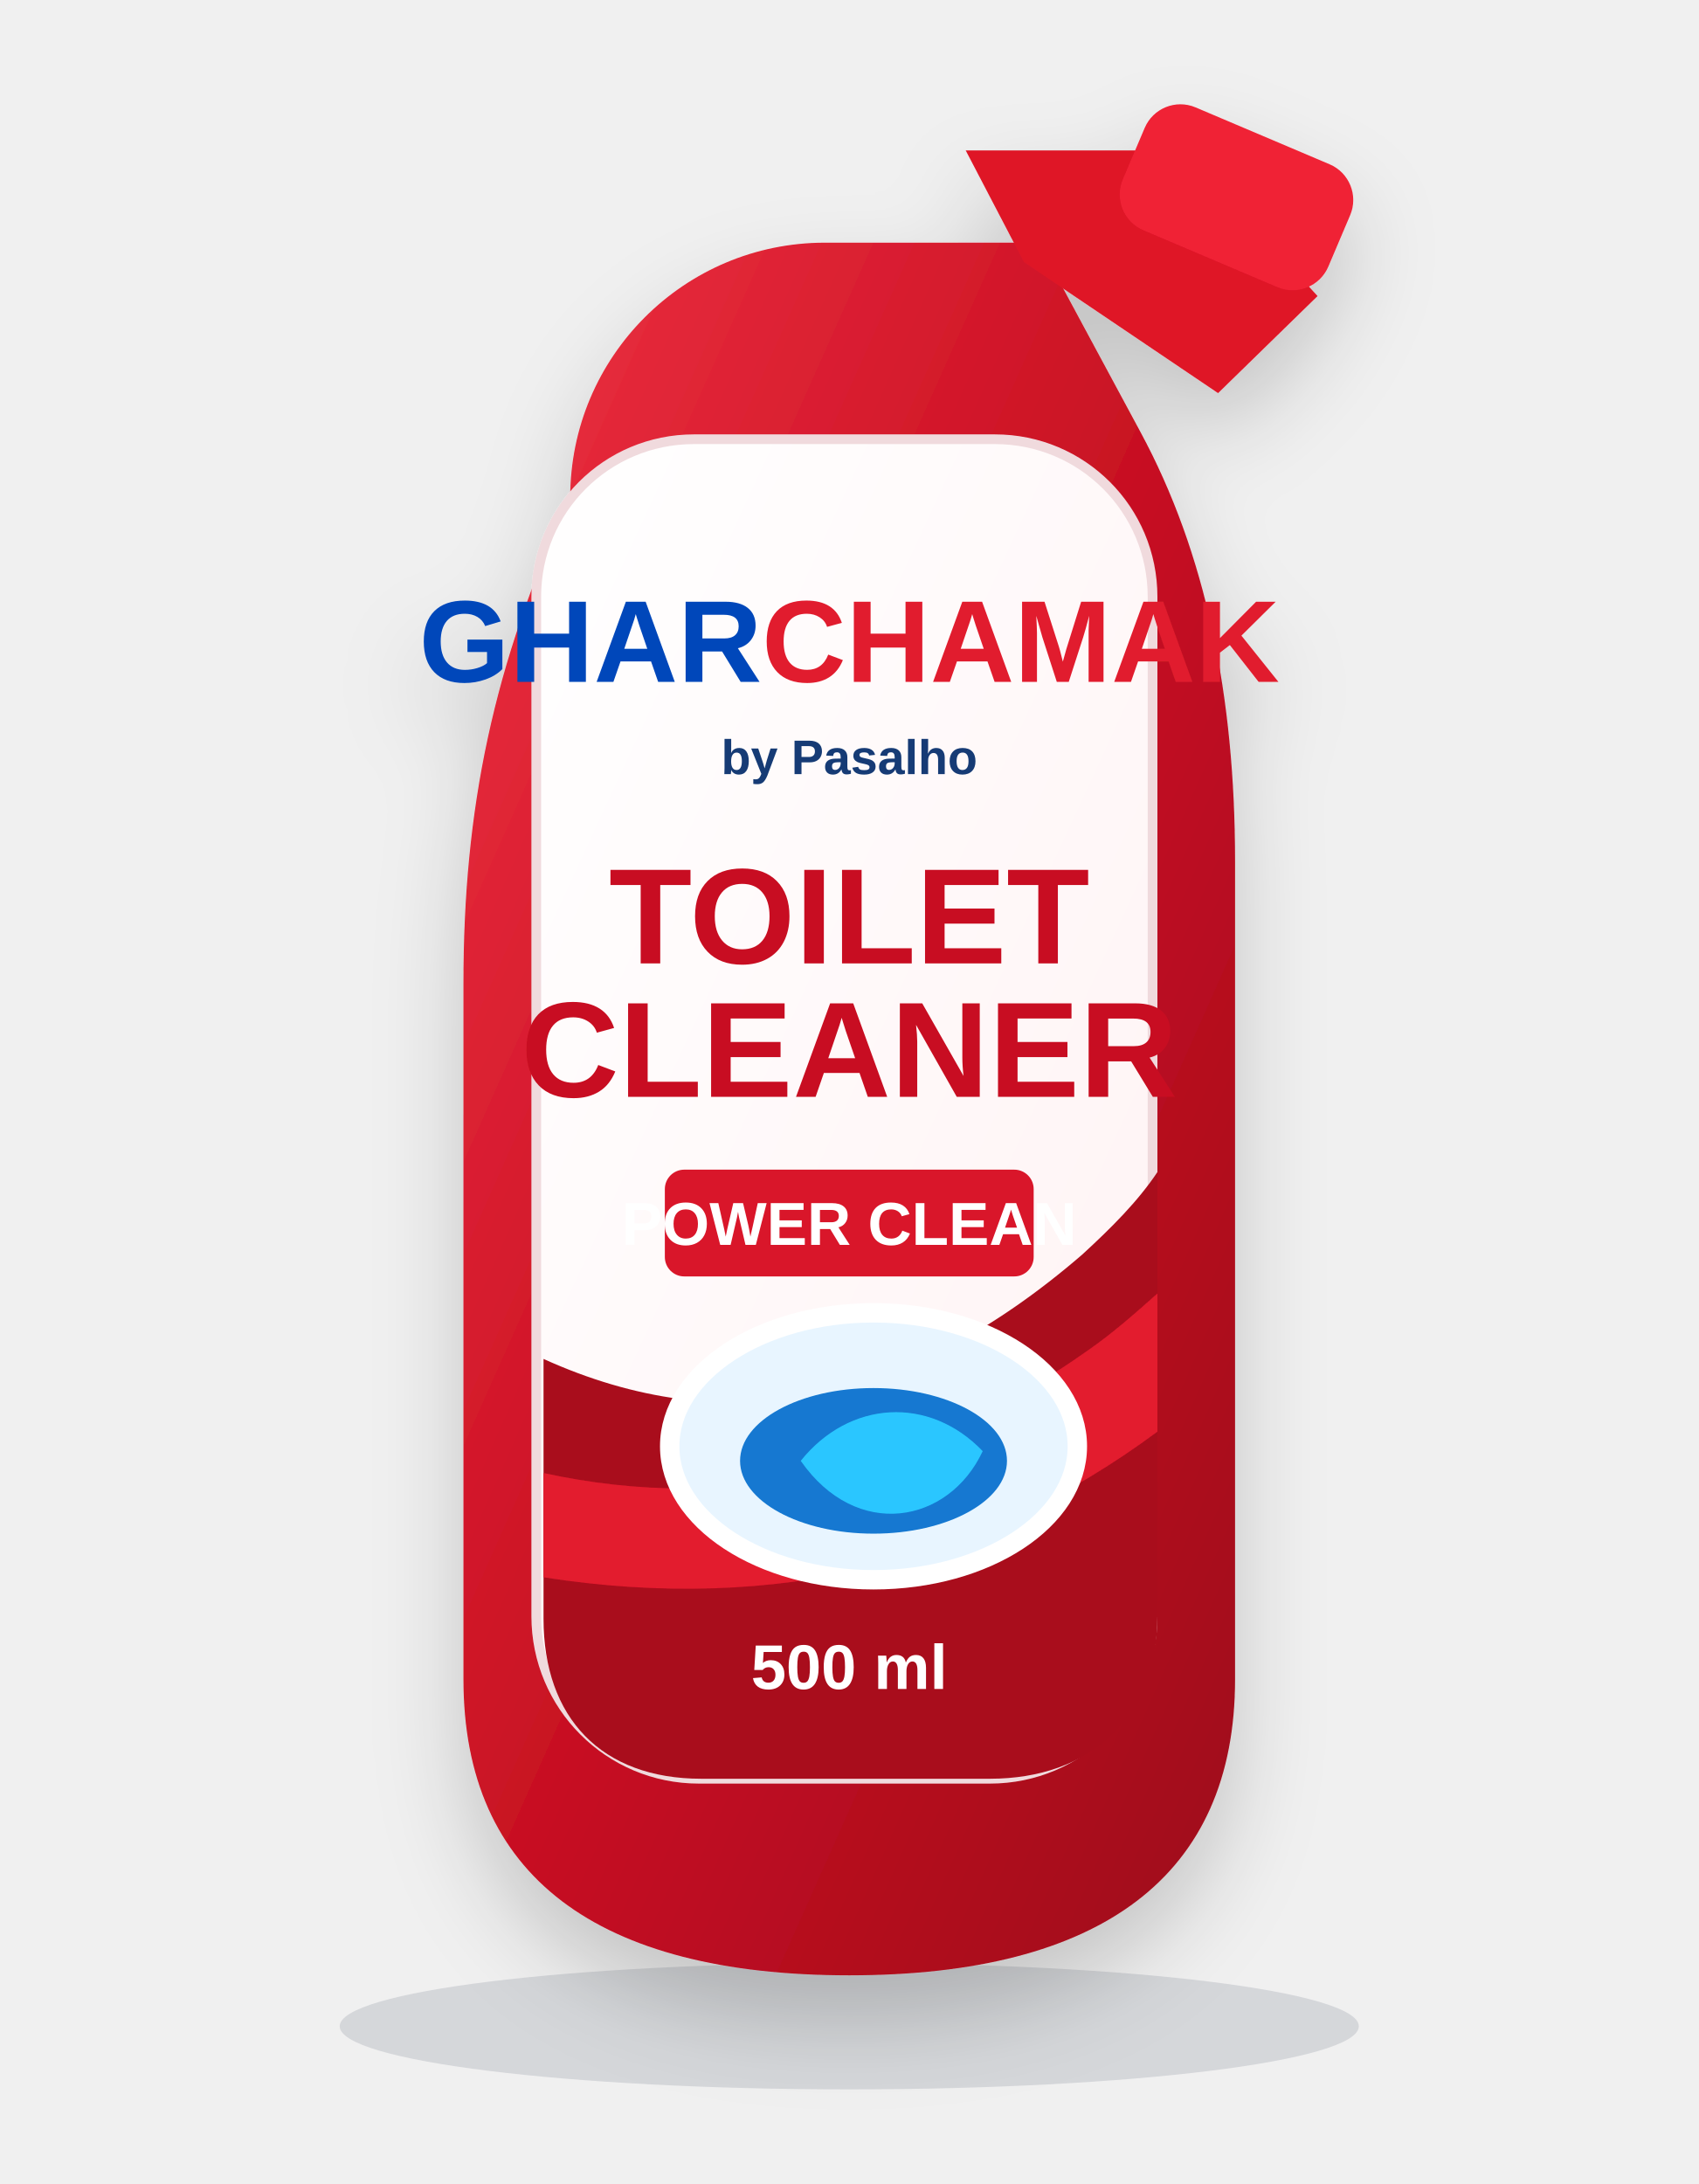
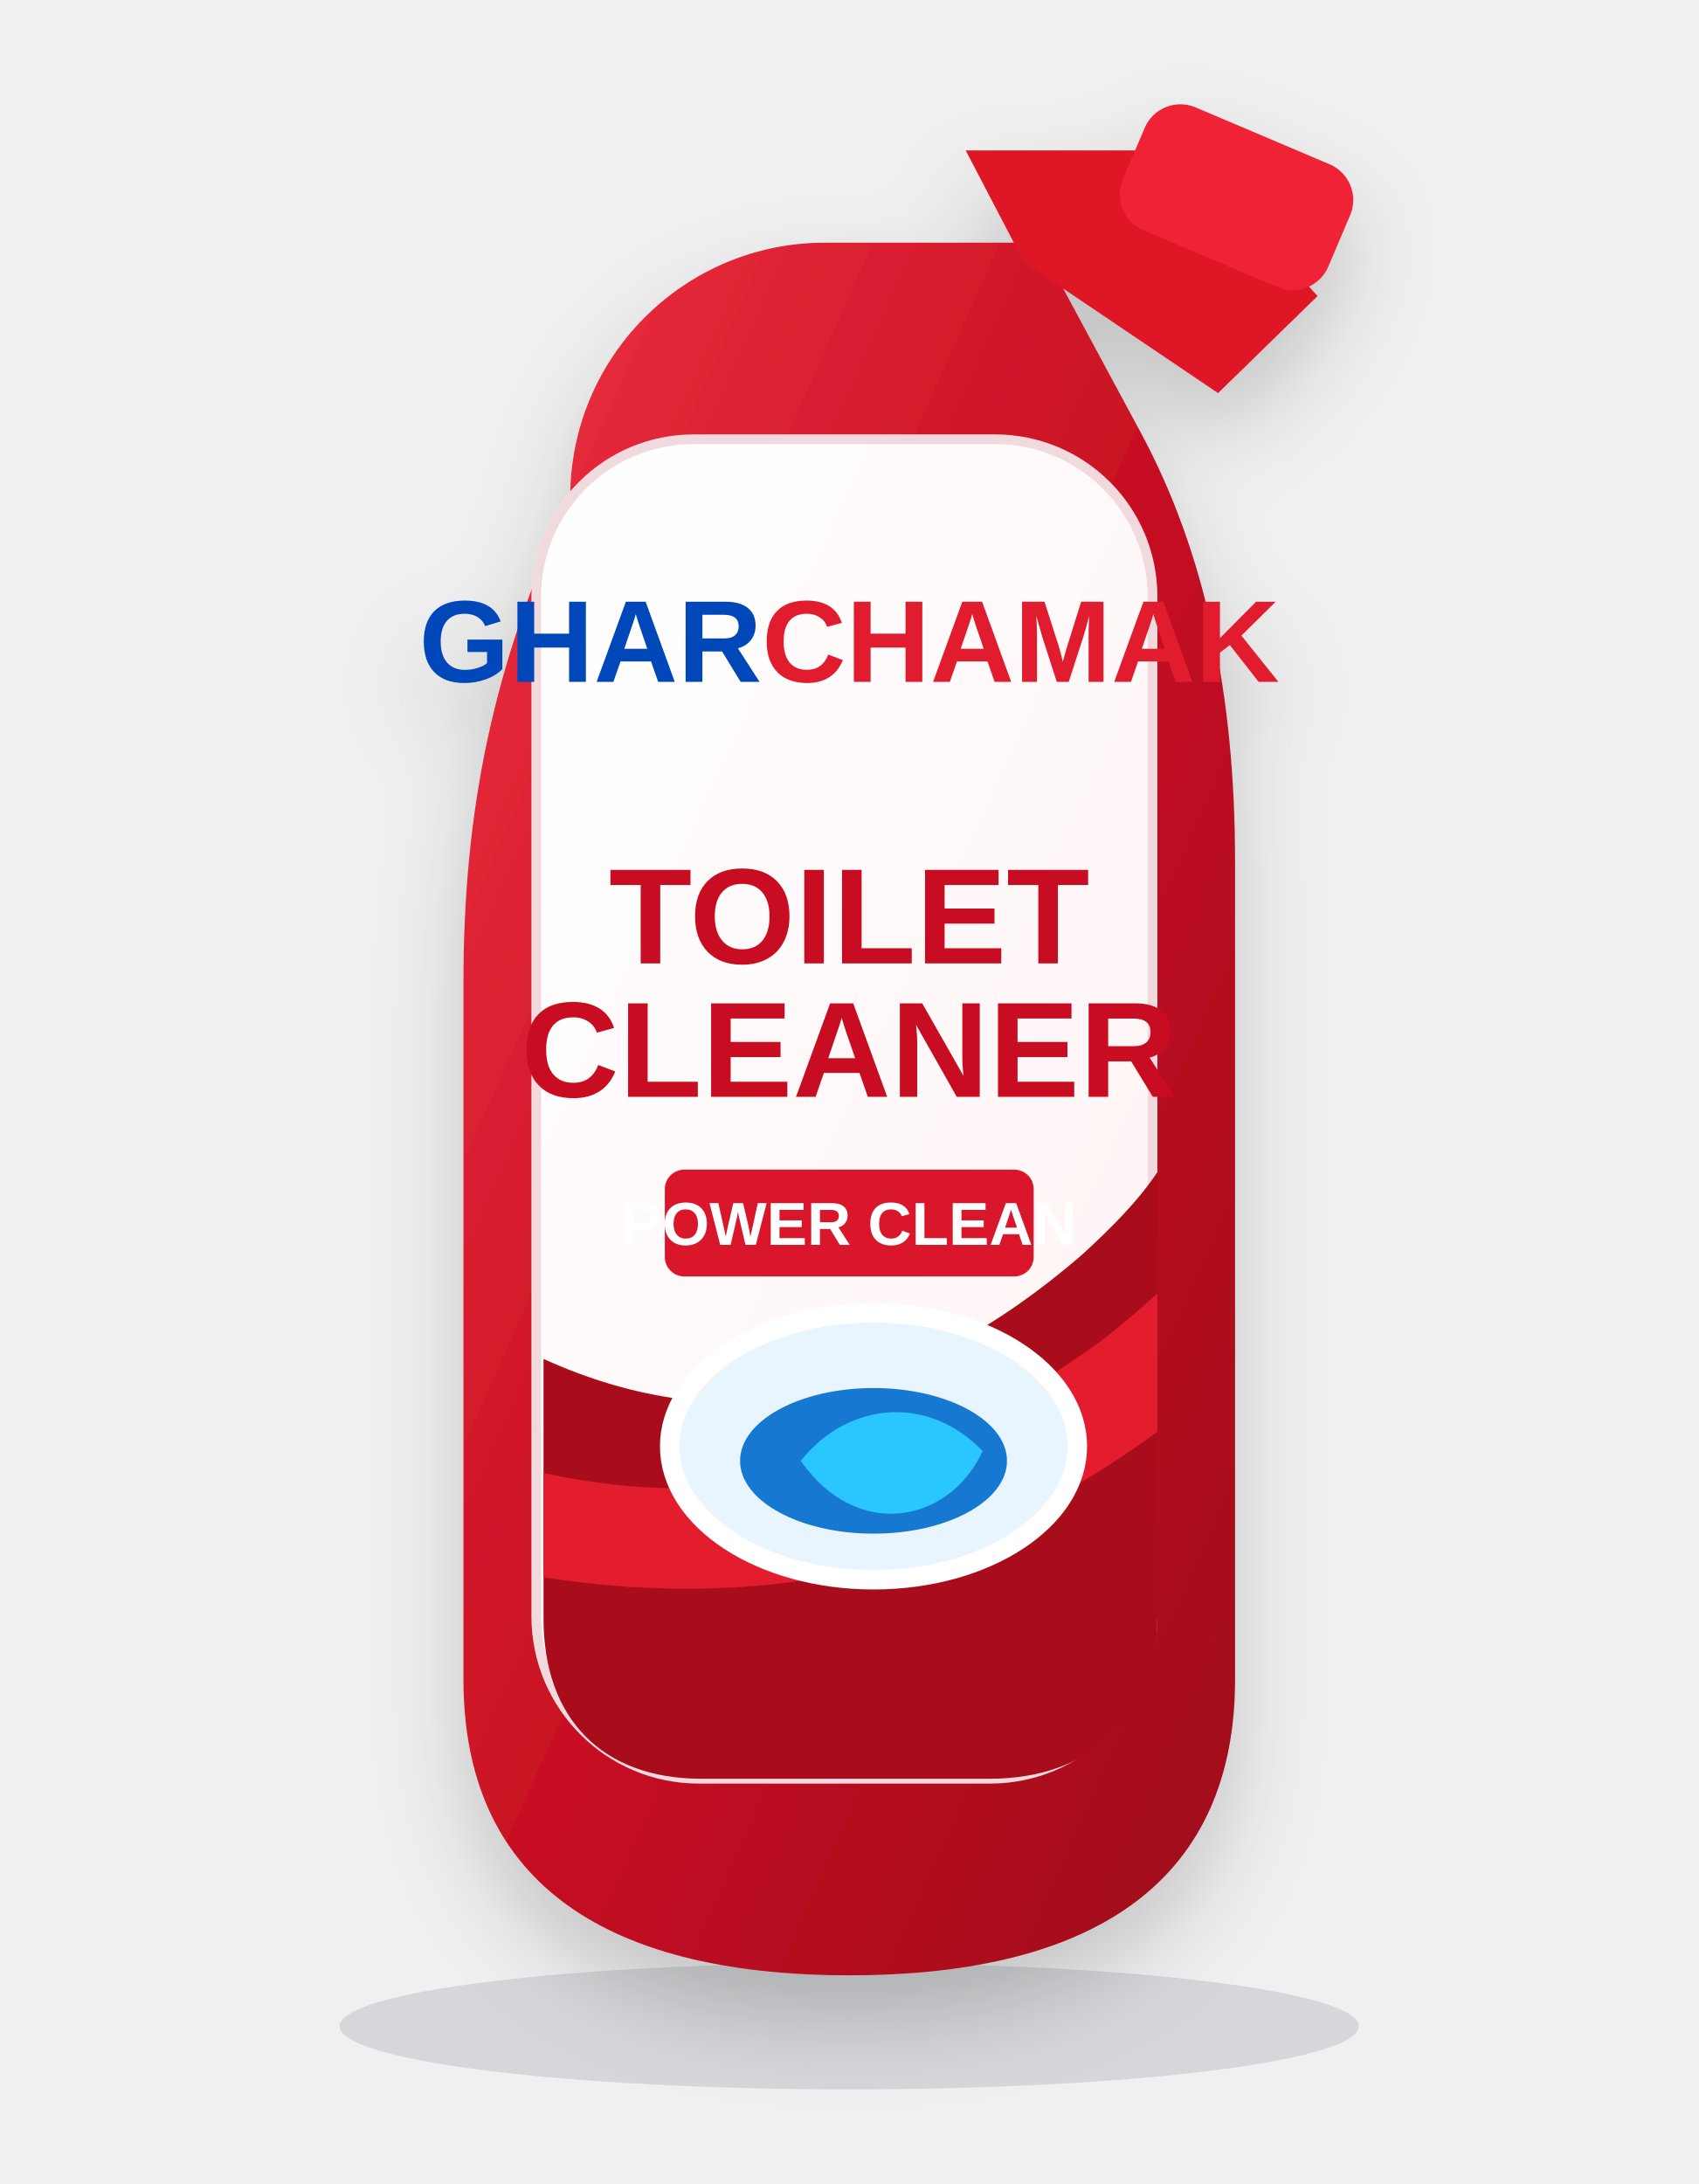
<svg xmlns="http://www.w3.org/2000/svg" viewBox="0 0 700 900">
  <defs>
    <linearGradient id="b" x1="0" y1="0" x2="1" y2="1">
      <stop stop-color="#ef3343" />
      <stop offset=".45" stop-color="#cc1225" />
      <stop offset="1" stop-color="#9d0b19" />
    </linearGradient>
    <linearGradient id="l" x1="0" y1="0" x2="1" y2="1">
      <stop stop-color="#fff" />
      <stop offset="1" stop-color="#fff2f3" />
    </linearGradient>
    <filter id="s">
      <feDropShadow dx="0" dy="18" stdDeviation="18" flood-opacity=".18" />
    </filter>
  </defs>
  <ellipse cx="350" cy="835" rx="210" ry="26" fill="#0b1736" opacity=".12" />
  <g filter="url(#s)">
    <path d="M235 205c0-58 47-105 105-105h88l42 78c27 50 39 109 39 177v337c0 81-55 122-159 122S191 773 191 692V405c0-71 12-131 44-200z" fill="url(#b)" />
    <path d="M398 62h90l55 60-41 40-80-54z" fill="#df1328" />
    <rect x="478" y="38" width="92" height="55" rx="16" transform="rotate(23 478 38)" fill="#f02436" />
    <path d="M221 246c0-36 29-65 65-65h124c36 0 65 29 65 65v420c0 37-30 67-67 67H288c-37 0-67-30-67-67z" fill="url(#l)" stroke="#f0dadd" stroke-width="4" />
    <path d="M224 560c75 34 149 20 222-43 12-11 23-22 31-34v183c0 42-28 67-69 67H289c-41 0-65-25-65-66z" fill="#a90d1c" />
    <path d="M224 607c78 17 153 0 225-51 10-7 19-15 28-23v57c-73 54-157 75-253 60z" fill="#e31a2f" />
    <text x="350" y="281" text-anchor="middle" font-family="Arial" font-weight="900" font-size="48" fill="#0047BA">GHAR<tspan fill="#E11D2E">CHAMAK</tspan>
    </text>
-     <text x="350" y="319" text-anchor="middle" font-family="Arial" font-weight="700" font-size="20" fill="#173b75">by Pasalho</text>
    <text x="350" y="397" text-anchor="middle" font-family="Arial" font-weight="900" font-size="56" fill="#C80E20">TOILET</text>
    <text x="350" y="452" text-anchor="middle" font-family="Arial" font-weight="900" font-size="56" fill="#C80E20">CLEANER</text>
    <rect x="274" y="482" width="152" height="44" rx="8" fill="#d91629" />
    <text x="350" y="513" text-anchor="middle" font-family="Arial" font-weight="900" font-size="25" fill="#fff">POWER CLEAN</text>
    <ellipse cx="360" cy="596" rx="84" ry="55" fill="#e8f5ff" stroke="#fff" stroke-width="8" />
    <ellipse cx="360" cy="602" rx="55" ry="30" fill="#1378d1" />
    <path d="M330 602c20-25 53-27 75-4-14 30-52 37-75 4z" fill="#2bc6ff" />
-     <text x="350" y="696" text-anchor="middle" font-family="Arial" font-weight="800" font-size="26" fill="#fff">500 ml</text>
  </g>
</svg>
